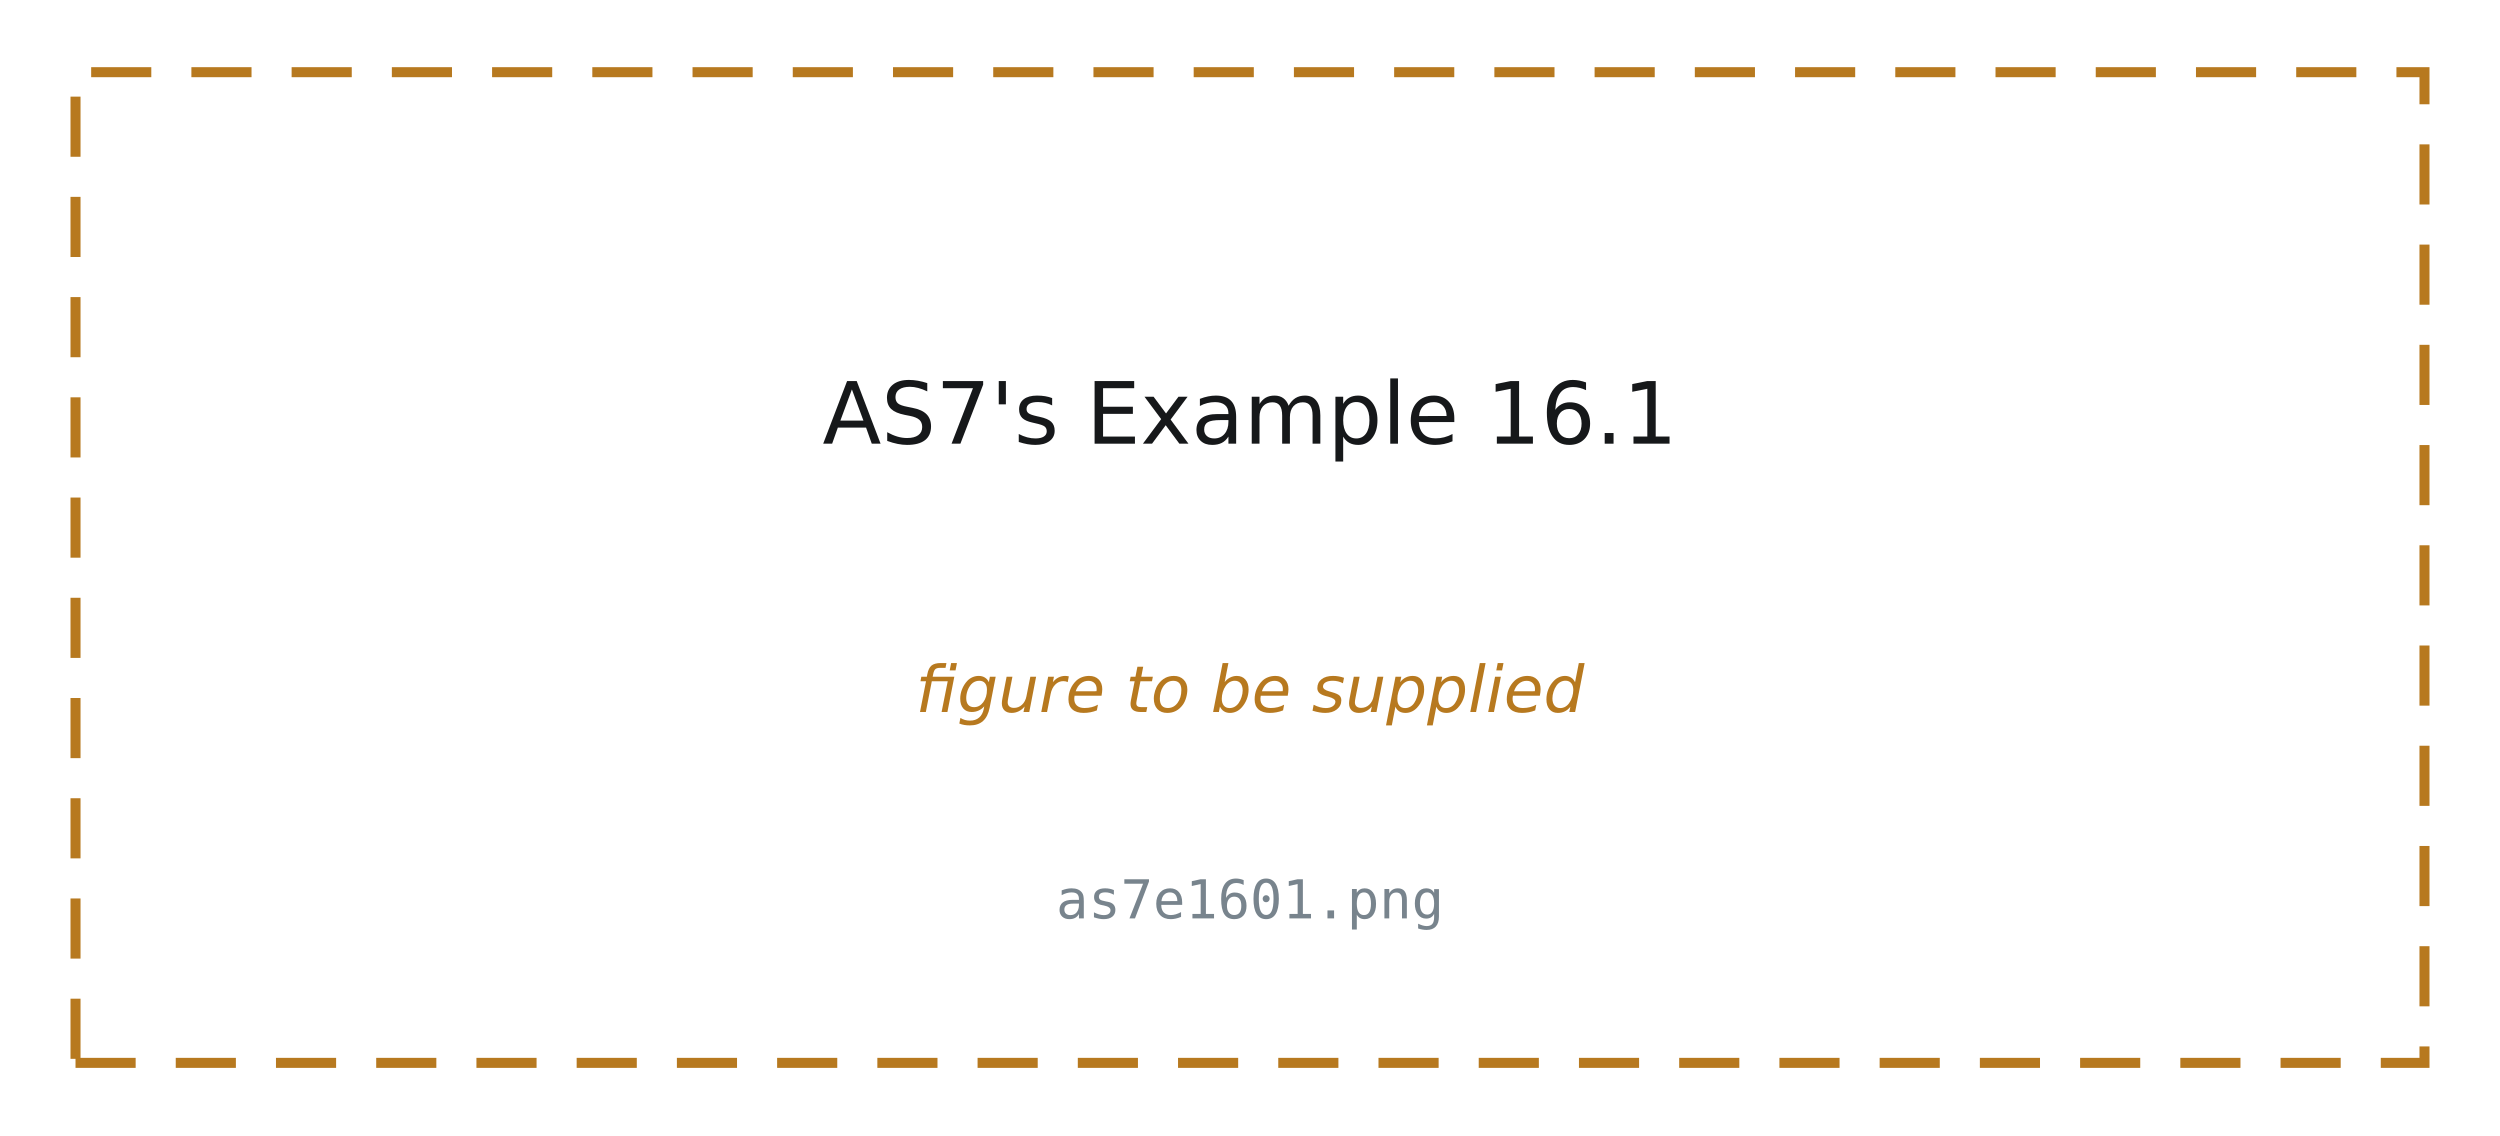
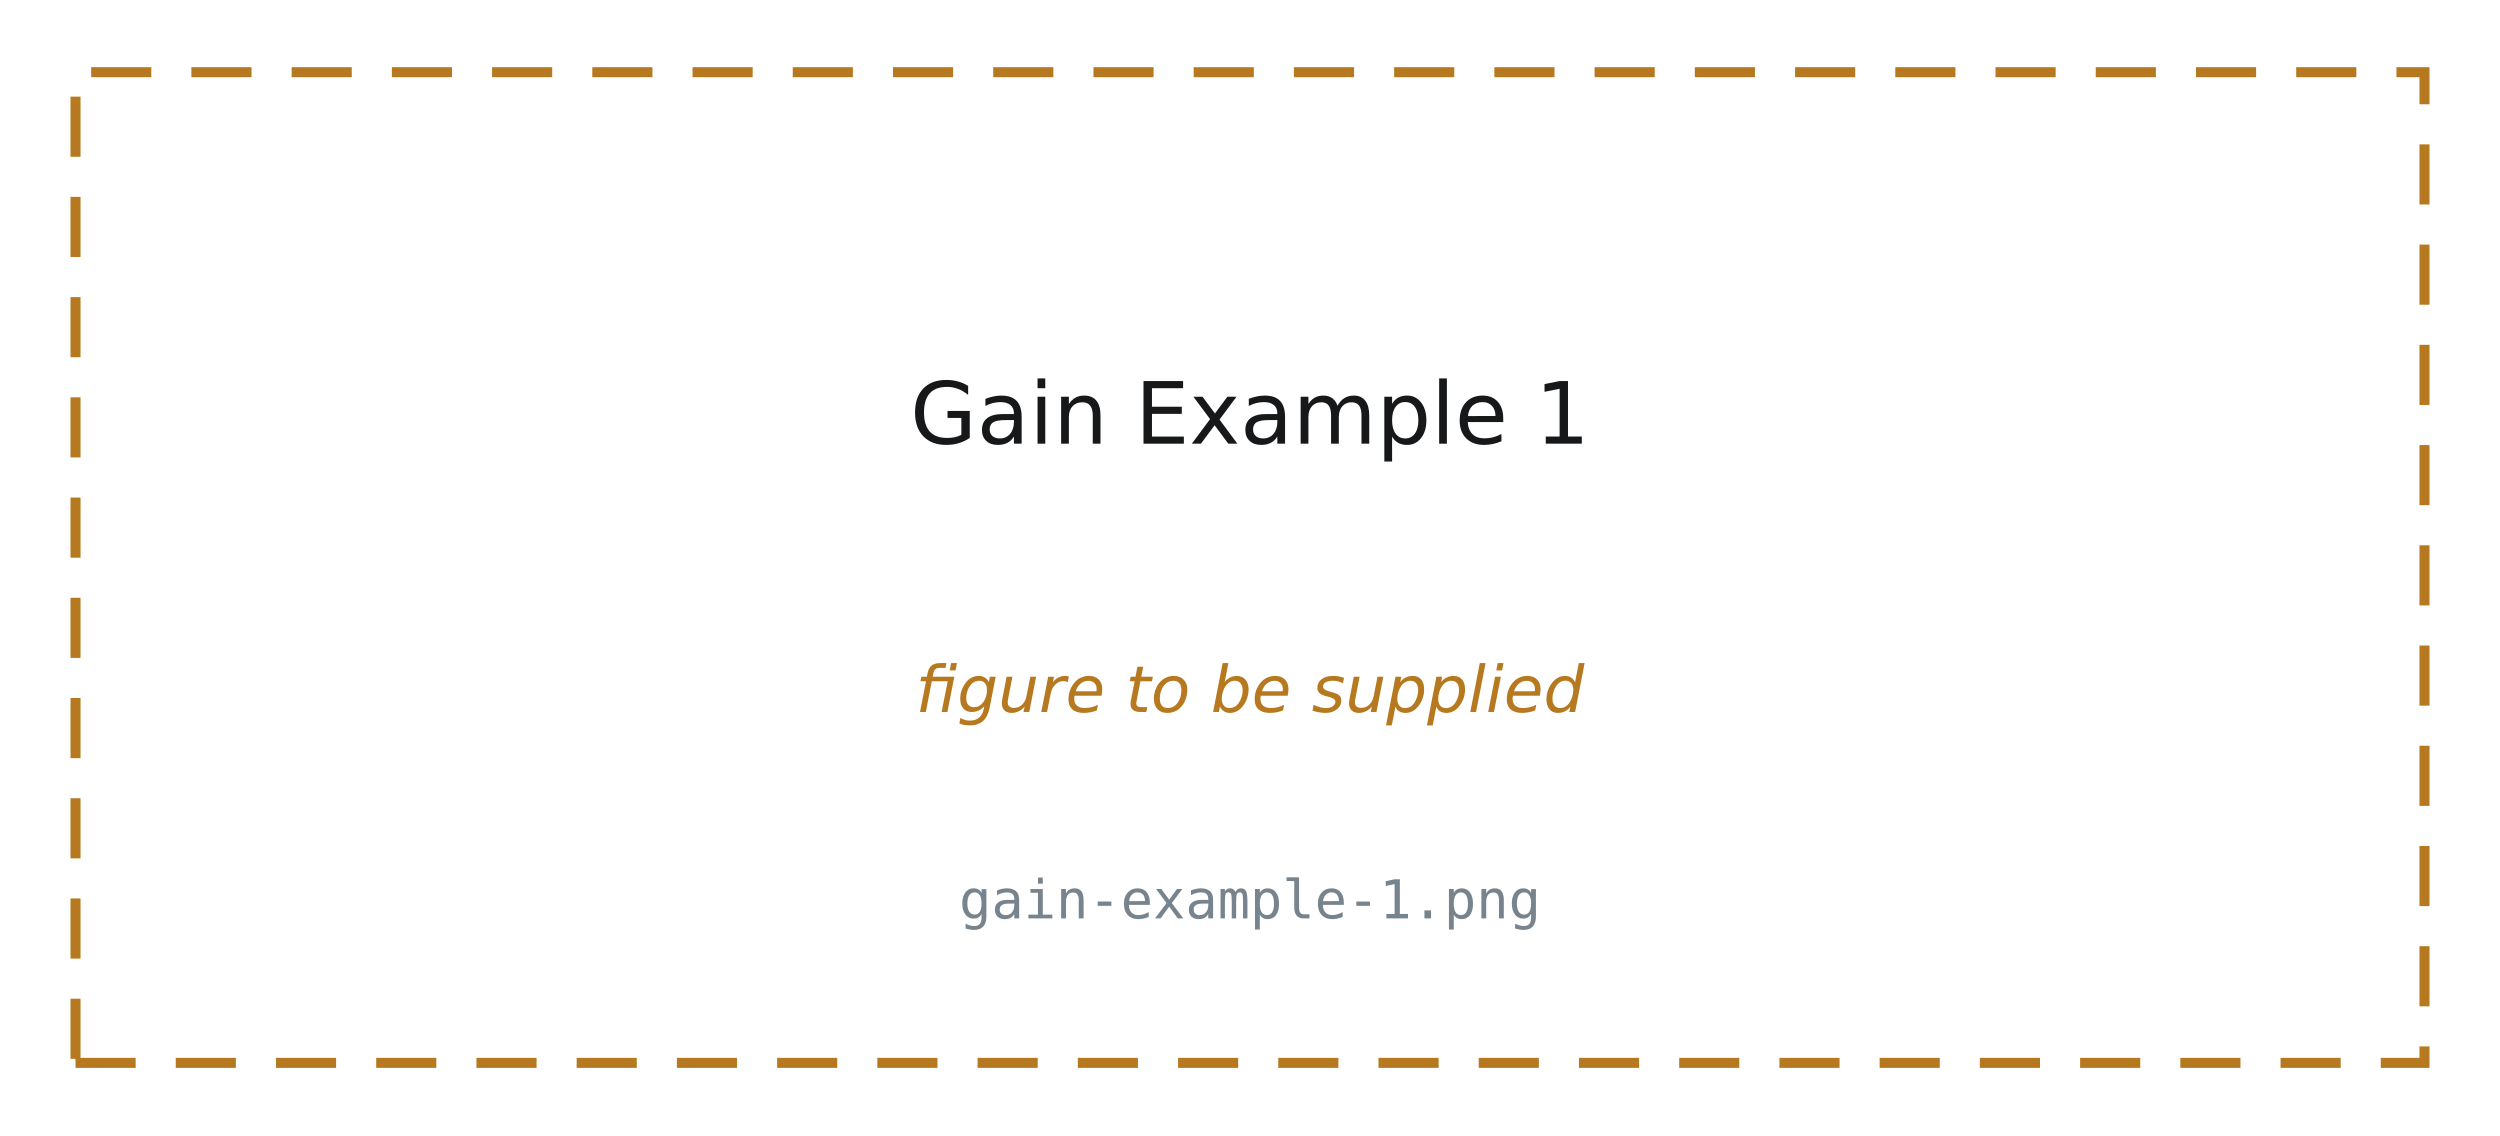
<svg xmlns="http://www.w3.org/2000/svg" xmlns:xlink="http://www.w3.org/1999/xlink" width="349.2pt" height="158.544pt" viewBox="0 0 349.2 158.544" version="1.1">
  <defs>
    <style type="text/css">*{stroke-linejoin: round; stroke-linecap: butt}</style>
  </defs>
  <g id="figure_1">
    <g id="patch_1">
      <path d="M 0 158.544  L 349.2 158.544  L 349.2 0  L 0 0  L 0 158.544  z " style="fill: none" />
    </g>
    <g id="axes_1">
      <g id="patch_2">
-         <path d="M 10.548 148.461  L 338.652 148.461  L 338.652 10.083  L 10.548 10.083  L 10.548 148.461  z " clip-path="url(#pef9e829702)" style="fill: none; stroke-dasharray: 8.4,5.6; stroke-dashoffset: 0; stroke: #b7791f; stroke-width: 1.4; stroke-linejoin: miter" />
+         <path d="M 10.548 148.461  L 338.652 148.461  L 338.652 10.083  L 10.548 10.083  L 10.548 148.461  z " clip-path="url(#p1ac446f949)" style="fill: none; stroke-dasharray: 8.4,5.6; stroke-dashoffset: 0; stroke: #b7791f; stroke-width: 1.4; stroke-linejoin: miter" />
      </g>
      <g id="text_1">
-         <g style="fill: #16181a" transform="translate(114.8897 61.97472) scale(0.12 -0.12)">
+         <g style="fill: #16181a" transform="translate(127.1419 61.97472) scale(0.12 -0.12)">
          <defs>
-             <path id="DejaVuSans-24" d="M 2188 4044  L 1331 1722  L 3047 1722  L 2188 4044  z M 1831 4666  L 2547 4666  L 4325 0  L 3669 0  L 3244 1197  L 1141 1197  L 716 0  L 50 0  L 1831 4666  z " transform="scale(0.015625)" />
-             <path id="DejaVuSans-36" d="M 3425 4513  L 3425 3897  Q 3066 4069 2747 4153  Q 2428 4238 2131 4238  Q 1616 4238 1336 4038  Q 1056 3838 1056 3469  Q 1056 3159 1242 3001  Q 1428 2844 1947 2747  L 2328 2669  Q 3034 2534 3370 2195  Q 3706 1856 3706 1288  Q 3706 609 3251 259  Q 2797 -91 1919 -91  Q 1588 -91 1214 -16  Q 841 59 441 206  L 441 856  Q 825 641 1194 531  Q 1563 422 1919 422  Q 2459 422 2753 634  Q 3047 847 3047 1241  Q 3047 1584 2836 1778  Q 2625 1972 2144 2069  L 1759 2144  Q 1053 2284 737 2584  Q 422 2884 422 3419  Q 422 4038 858 4394  Q 1294 4750 2059 4750  Q 2388 4750 2728 4690  Q 3069 4631 3425 4513  z " transform="scale(0.015625)" />
-             <path id="DejaVuSans-1a" d="M 525 4666  L 3525 4666  L 3525 4397  L 1831 0  L 1172 0  L 2766 4134  L 525 4134  L 525 4666  z " transform="scale(0.015625)" />
-             <path id="DejaVuSans-a" d="M 1147 4666  L 1147 2931  L 616 2931  L 616 4666  L 1147 4666  z " transform="scale(0.015625)" />
-             <path id="DejaVuSans-56" d="M 2834 3397  L 2834 2853  Q 2591 2978 2328 3040  Q 2066 3103 1784 3103  Q 1356 3103 1142 2972  Q 928 2841 928 2578  Q 928 2378 1081 2264  Q 1234 2150 1697 2047  L 1894 2003  Q 2506 1872 2764 1633  Q 3022 1394 3022 966  Q 3022 478 2636 193  Q 2250 -91 1575 -91  Q 1294 -91 989 -36  Q 684 19 347 128  L 347 722  Q 666 556 975 473  Q 1284 391 1588 391  Q 1994 391 2212 530  Q 2431 669 2431 922  Q 2431 1156 2273 1281  Q 2116 1406 1581 1522  L 1381 1569  Q 847 1681 609 1914  Q 372 2147 372 2553  Q 372 3047 722 3315  Q 1072 3584 1716 3584  Q 2034 3584 2315 3537  Q 2597 3491 2834 3397  z " transform="scale(0.015625)" />
+             <path id="DejaVuSans-2a" d="M 3809 666  L 3809 1919  L 2778 1919  L 2778 2438  L 4434 2438  L 4434 434  Q 4069 175 3628 42  Q 3188 -91 2688 -91  Q 1594 -91 976 548  Q 359 1188 359 2328  Q 359 3472 976 4111  Q 1594 4750 2688 4750  Q 3144 4750 3555 4637  Q 3966 4525 4313 4306  L 4313 3634  Q 3963 3931 3569 4081  Q 3175 4231 2741 4231  Q 1884 4231 1454 3753  Q 1025 3275 1025 2328  Q 1025 1384 1454 906  Q 1884 428 2741 428  Q 3075 428 3337 486  Q 3600 544 3809 666  z " transform="scale(0.015625)" />
+             <path id="DejaVuSans-44" d="M 2194 1759  Q 1497 1759 1228 1600  Q 959 1441 959 1056  Q 959 750 1161 570  Q 1363 391 1709 391  Q 2188 391 2477 730  Q 2766 1069 2766 1631  L 2766 1759  L 2194 1759  z M 3341 1997  L 3341 0  L 2766 0  L 2766 531  Q 2569 213 2275 61  Q 1981 -91 1556 -91  Q 1019 -91 701 211  Q 384 513 384 1019  Q 384 1609 779 1909  Q 1175 2209 1959 2209  L 2766 2209  L 2766 2266  Q 2766 2663 2505 2880  Q 2244 3097 1772 3097  Q 1472 3097 1187 3025  Q 903 2953 641 2809  L 641 3341  Q 956 3463 1253 3523  Q 1550 3584 1831 3584  Q 2591 3584 2966 3190  Q 3341 2797 3341 1997  z " transform="scale(0.015625)" />
+             <path id="DejaVuSans-4c" d="M 603 3500  L 1178 3500  L 1178 0  L 603 0  L 603 3500  z M 603 4863  L 1178 4863  L 1178 4134  L 603 4134  L 603 4863  z " transform="scale(0.015625)" />
+             <path id="DejaVuSans-51" d="M 3513 2113  L 3513 0  L 2938 0  L 2938 2094  Q 2938 2591 2744 2837  Q 2550 3084 2163 3084  Q 1697 3084 1428 2787  Q 1159 2491 1159 1978  L 1159 0  L 581 0  L 581 3500  L 1159 3500  L 1159 2956  Q 1366 3272 1645 3428  Q 1925 3584 2291 3584  Q 2894 3584 3203 3211  Q 3513 2838 3513 2113  z " transform="scale(0.015625)" />
            <path id="DejaVuSans-3" transform="scale(0.015625)" />
            <path id="DejaVuSans-28" d="M 628 4666  L 3578 4666  L 3578 4134  L 1259 4134  L 1259 2753  L 3481 2753  L 3481 2222  L 1259 2222  L 1259 531  L 3634 531  L 3634 0  L 628 0  L 628 4666  z " transform="scale(0.015625)" />
            <path id="DejaVuSans-5b" d="M 3513 3500  L 2247 1797  L 3578 0  L 2900 0  L 1881 1375  L 863 0  L 184 0  L 1544 1831  L 300 3500  L 978 3500  L 1906 2253  L 2834 3500  L 3513 3500  z " transform="scale(0.015625)" />
-             <path id="DejaVuSans-44" d="M 2194 1759  Q 1497 1759 1228 1600  Q 959 1441 959 1056  Q 959 750 1161 570  Q 1363 391 1709 391  Q 2188 391 2477 730  Q 2766 1069 2766 1631  L 2766 1759  L 2194 1759  z M 3341 1997  L 3341 0  L 2766 0  L 2766 531  Q 2569 213 2275 61  Q 1981 -91 1556 -91  Q 1019 -91 701 211  Q 384 513 384 1019  Q 384 1609 779 1909  Q 1175 2209 1959 2209  L 2766 2209  L 2766 2266  Q 2766 2663 2505 2880  Q 2244 3097 1772 3097  Q 1472 3097 1187 3025  Q 903 2953 641 2809  L 641 3341  Q 956 3463 1253 3523  Q 1550 3584 1831 3584  Q 2591 3584 2966 3190  Q 3341 2797 3341 1997  z " transform="scale(0.015625)" />
            <path id="DejaVuSans-50" d="M 3328 2828  Q 3544 3216 3844 3400  Q 4144 3584 4550 3584  Q 5097 3584 5394 3201  Q 5691 2819 5691 2113  L 5691 0  L 5113 0  L 5113 2094  Q 5113 2597 4934 2840  Q 4756 3084 4391 3084  Q 3944 3084 3684 2787  Q 3425 2491 3425 1978  L 3425 0  L 2847 0  L 2847 2094  Q 2847 2600 2669 2842  Q 2491 3084 2119 3084  Q 1678 3084 1418 2786  Q 1159 2488 1159 1978  L 1159 0  L 581 0  L 581 3500  L 1159 3500  L 1159 2956  Q 1356 3278 1631 3431  Q 1906 3584 2284 3584  Q 2666 3584 2933 3390  Q 3200 3197 3328 2828  z " transform="scale(0.015625)" />
            <path id="DejaVuSans-53" d="M 1159 525  L 1159 -1331  L 581 -1331  L 581 3500  L 1159 3500  L 1159 2969  Q 1341 3281 1617 3432  Q 1894 3584 2278 3584  Q 2916 3584 3314 3078  Q 3713 2572 3713 1747  Q 3713 922 3314 415  Q 2916 -91 2278 -91  Q 1894 -91 1617 61  Q 1341 213 1159 525  z M 3116 1747  Q 3116 2381 2855 2742  Q 2594 3103 2138 3103  Q 1681 3103 1420 2742  Q 1159 2381 1159 1747  Q 1159 1113 1420 752  Q 1681 391 2138 391  Q 2594 391 2855 752  Q 3116 1113 3116 1747  z " transform="scale(0.015625)" />
            <path id="DejaVuSans-4f" d="M 603 4863  L 1178 4863  L 1178 0  L 603 0  L 603 4863  z " transform="scale(0.015625)" />
            <path id="DejaVuSans-48" d="M 3597 1894  L 3597 1613  L 953 1613  Q 991 1019 1311 708  Q 1631 397 2203 397  Q 2534 397 2845 478  Q 3156 559 3463 722  L 3463 178  Q 3153 47 2828 -22  Q 2503 -91 2169 -91  Q 1331 -91 842 396  Q 353 884 353 1716  Q 353 2575 817 3079  Q 1281 3584 2069 3584  Q 2775 3584 3186 3129  Q 3597 2675 3597 1894  z M 3022 2063  Q 3016 2534 2758 2815  Q 2500 3097 2075 3097  Q 1594 3097 1305 2825  Q 1016 2553 972 2059  L 3022 2063  z " transform="scale(0.015625)" />
            <path id="DejaVuSans-14" d="M 794 531  L 1825 531  L 1825 4091  L 703 3866  L 703 4441  L 1819 4666  L 2450 4666  L 2450 531  L 3481 531  L 3481 0  L 794 0  L 794 531  z " transform="scale(0.015625)" />
-             <path id="DejaVuSans-19" d="M 2113 2584  Q 1688 2584 1439 2293  Q 1191 2003 1191 1497  Q 1191 994 1439 701  Q 1688 409 2113 409  Q 2538 409 2786 701  Q 3034 994 3034 1497  Q 3034 2003 2786 2293  Q 2538 2584 2113 2584  z M 3366 4563  L 3366 3988  Q 3128 4100 2886 4159  Q 2644 4219 2406 4219  Q 1781 4219 1451 3797  Q 1122 3375 1075 2522  Q 1259 2794 1537 2939  Q 1816 3084 2150 3084  Q 2853 3084 3261 2657  Q 3669 2231 3669 1497  Q 3669 778 3244 343  Q 2819 -91 2113 -91  Q 1303 -91 875 529  Q 447 1150 447 2328  Q 447 3434 972 4092  Q 1497 4750 2381 4750  Q 2619 4750 2861 4703  Q 3103 4656 3366 4563  z " transform="scale(0.015625)" />
-             <path id="DejaVuSans-11" d="M 684 794  L 1344 794  L 1344 0  L 684 0  L 684 794  z " transform="scale(0.015625)" />
          </defs>
-           <use xlink:href="#DejaVuSans-24" />
-           <use xlink:href="#DejaVuSans-36" transform="translate(68.40625 0)" />
-           <use xlink:href="#DejaVuSans-1a" transform="translate(131.8906 0)" />
-           <use xlink:href="#DejaVuSans-a" transform="translate(195.5156 0)" />
-           <use xlink:href="#DejaVuSans-56" transform="translate(223 0)" />
-           <use xlink:href="#DejaVuSans-3" transform="translate(275.0938 0)" />
-           <use xlink:href="#DejaVuSans-28" transform="translate(306.875 0)" />
-           <use xlink:href="#DejaVuSans-5b" transform="translate(370.0625 0)" />
-           <use xlink:href="#DejaVuSans-44" transform="translate(429.25 0)" />
-           <use xlink:href="#DejaVuSans-50" transform="translate(490.5312 0)" />
-           <use xlink:href="#DejaVuSans-53" transform="translate(587.9375 0)" />
-           <use xlink:href="#DejaVuSans-4f" transform="translate(651.4219 0)" />
-           <use xlink:href="#DejaVuSans-48" transform="translate(679.2031 0)" />
-           <use xlink:href="#DejaVuSans-3" transform="translate(740.7344 0)" />
-           <use xlink:href="#DejaVuSans-14" transform="translate(772.5156 0)" />
-           <use xlink:href="#DejaVuSans-19" transform="translate(836.1406 0)" />
-           <use xlink:href="#DejaVuSans-11" transform="translate(899.7656 0)" />
-           <use xlink:href="#DejaVuSans-14" transform="translate(931.5469 0)" />
+           <use xlink:href="#DejaVuSans-2a" />
+           <use xlink:href="#DejaVuSans-44" transform="translate(77.48438 0)" />
+           <use xlink:href="#DejaVuSans-4c" transform="translate(138.7656 0)" />
+           <use xlink:href="#DejaVuSans-51" transform="translate(166.5469 0)" />
+           <use xlink:href="#DejaVuSans-3" transform="translate(229.9219 0)" />
+           <use xlink:href="#DejaVuSans-28" transform="translate(261.7031 0)" />
+           <use xlink:href="#DejaVuSans-5b" transform="translate(324.8906 0)" />
+           <use xlink:href="#DejaVuSans-44" transform="translate(384.0781 0)" />
+           <use xlink:href="#DejaVuSans-50" transform="translate(445.3594 0)" />
+           <use xlink:href="#DejaVuSans-53" transform="translate(542.7656 0)" />
+           <use xlink:href="#DejaVuSans-4f" transform="translate(606.25 0)" />
+           <use xlink:href="#DejaVuSans-48" transform="translate(634.0312 0)" />
+           <use xlink:href="#DejaVuSans-3" transform="translate(695.5625 0)" />
+           <use xlink:href="#DejaVuSans-14" transform="translate(727.3438 0)" />
        </g>
      </g>
      <g id="text_2">
        <g style="fill: #b7791f" transform="translate(127.8963 99.45216) scale(0.09 -0.09)">
          <defs>
            <path id="DejaVuSans-Oblique-127c" d="M 3525 4863  L 4103 4863  L 3963 4134  L 3384 4134  L 3525 4863  z M 3059 4863  L 2969 4384  L 2419 4384  Q 2106 4384 1964 4261  Q 1822 4138 1753 3809  L 1691 3500  L 3841 3500  L 3156 0  L 2578 0  L 3188 3056  L 1606 3056  L 1013 0  L 434 0  L 1031 3053  L 481 3053  L 563 3500  L 1113 3500  L 1159 3744  Q 1278 4363 1575 4613  Q 1875 4863 2516 4863  L 3059 4863  z " transform="scale(0.015625)" />
            <path id="DejaVuSans-Oblique-4a" d="M 3816 3500  L 3219 434  Q 3047 -456 2561 -893  Q 2075 -1331 1253 -1331  Q 950 -1331 690 -1286  Q 431 -1241 206 -1147  L 313 -588  Q 525 -725 762 -790  Q 1000 -856 1269 -856  Q 1816 -856 2167 -557  Q 2519 -259 2631 300  L 2681 563  Q 2441 288 2122 144  Q 1803 0 1434 0  Q 903 0 598 351  Q 294 703 294 1319  Q 294 1803 478 2267  Q 663 2731 997 3091  Q 1219 3328 1514 3456  Q 1809 3584 2131 3584  Q 2484 3584 2746 3420  Q 3009 3256 3138 2956  L 3238 3500  L 3816 3500  z M 2950 2216  Q 2950 2641 2750 2872  Q 2550 3103 2181 3103  Q 1953 3103 1747 3012  Q 1541 2922 1394 2759  Q 1156 2491 1023 2127  Q 891 1763 891 1375  Q 891 944 1092 712  Q 1294 481 1672 481  Q 2219 481 2584 976  Q 2950 1472 2950 2216  z " transform="scale(0.015625)" />
            <path id="DejaVuSans-Oblique-58" d="M 428 1388  L 838 3500  L 1416 3500  L 1006 1409  Q 975 1256 961 1147  Q 947 1038 947 966  Q 947 700 1109 554  Q 1272 409 1569 409  Q 2031 409 2368 721  Q 2706 1034 2809 1563  L 3194 3500  L 3769 3500  L 3091 0  L 2516 0  L 2631 550  Q 2388 244 2052 76  Q 1716 -91 1338 -91  Q 878 -91 622 161  Q 366 413 366 863  Q 366 956 381 1097  Q 397 1238 428 1388  z " transform="scale(0.015625)" />
            <path id="DejaVuSans-Oblique-55" d="M 2853 2969  Q 2766 3016 2653 3041  Q 2541 3066 2413 3066  Q 1953 3066 1609 2717  Q 1266 2369 1153 1784  L 800 0  L 225 0  L 909 3500  L 1484 3500  L 1375 2956  Q 1603 3259 1920 3421  Q 2238 3584 2597 3584  Q 2691 3584 2781 3573  Q 2872 3563 2963 3538  L 2853 2969  z " transform="scale(0.015625)" />
            <path id="DejaVuSans-Oblique-48" d="M 3078 2063  Q 3088 2113 3092 2166  Q 3097 2219 3097 2272  Q 3097 2653 2873 2875  Q 2650 3097 2266 3097  Q 1838 3097 1509 2826  Q 1181 2556 1013 2059  L 3078 2063  z M 3578 1613  L 903 1613  Q 884 1494 878 1425  Q 872 1356 872 1306  Q 872 872 1139 634  Q 1406 397 1894 397  Q 2269 397 2603 481  Q 2938 566 3225 728  L 3116 159  Q 2806 34 2476 -28  Q 2147 -91 1806 -91  Q 1078 -91 686 257  Q 294 606 294 1247  Q 294 1794 489 2264  Q 684 2734 1063 3103  Q 1306 3334 1642 3459  Q 1978 3584 2356 3584  Q 2950 3584 3301 3228  Q 3653 2872 3653 2272  Q 3653 2128 3634 1964  Q 3616 1800 3578 1613  z " transform="scale(0.015625)" />
            <path id="DejaVuSans-Oblique-3" transform="scale(0.015625)" />
            <path id="DejaVuSans-Oblique-57" d="M 2706 3500  L 2619 3053  L 1472 3053  L 1100 1153  Q 1081 1047 1072 975  Q 1063 903 1063 863  Q 1063 663 1183 572  Q 1303 481 1569 481  L 2150 481  L 2053 0  L 1503 0  Q 991 0 739 200  Q 488 400 488 806  Q 488 878 497 964  Q 506 1050 525 1153  L 897 3053  L 409 3053  L 500 3500  L 978 3500  L 1172 4494  L 1747 4494  L 1556 3500  L 2706 3500  z " transform="scale(0.015625)" />
            <path id="DejaVuSans-Oblique-52" d="M 1625 -91  Q 1009 -91 651 289  Q 294 669 294 1325  Q 294 1706 417 2101  Q 541 2497 738 2766  Q 1047 3184 1428 3384  Q 1809 3584 2291 3584  Q 2888 3584 3255 3212  Q 3622 2841 3622 2241  Q 3622 1825 3500 1412  Q 3378 1000 3181 728  Q 2875 309 2494 109  Q 2113 -91 1625 -91  z M 891 1344  Q 891 869 1089 633  Q 1288 397 1691 397  Q 2269 397 2648 901  Q 3028 1406 3028 2181  Q 3028 2634 2825 2865  Q 2622 3097 2228 3097  Q 1903 3097 1650 2945  Q 1397 2794 1197 2484  Q 1050 2253 970 1956  Q 891 1659 891 1344  z " transform="scale(0.015625)" />
            <path id="DejaVuSans-Oblique-45" d="M 3169 2138  Q 3169 2591 2961 2847  Q 2753 3103 2388 3103  Q 2122 3103 1889 2973  Q 1656 2844 1484 2597  Q 1303 2338 1198 1995  Q 1094 1653 1094 1313  Q 1094 881 1298 636  Q 1503 391 1863 391  Q 2134 391 2365 517  Q 2597 644 2772 891  Q 2950 1147 3059 1487  Q 3169 1828 3169 2138  z M 1381 2969  Q 1594 3256 1914 3420  Q 2234 3584 2584 3584  Q 3122 3584 3439 3221  Q 3756 2859 3756 2241  Q 3756 1734 3570 1259  Q 3384 784 3041 416  Q 2816 172 2522 40  Q 2228 -91 1906 -91  Q 1566 -91 1316 65  Q 1066 222 909 531  L 806 0  L 231 0  L 1178 4863  L 1753 4863  L 1381 2969  z " transform="scale(0.015625)" />
            <path id="DejaVuSans-Oblique-56" d="M 3200 3397  L 3091 2853  Q 2863 2978 2609 3040  Q 2356 3103 2088 3103  Q 1634 3103 1373 2948  Q 1113 2794 1113 2528  Q 1113 2219 1719 2053  Q 1766 2041 1788 2034  L 1972 1978  Q 2547 1819 2739 1644  Q 2931 1469 2931 1166  Q 2931 609 2489 259  Q 2047 -91 1331 -91  Q 1053 -91 747 -37  Q 441 16 72 128  L 184 722  Q 500 559 806 475  Q 1113 391 1394 391  Q 1816 391 2080 572  Q 2344 753 2344 1031  Q 2344 1331 1650 1516  L 1591 1531  L 1394 1581  Q 956 1697 753 1886  Q 550 2075 550 2369  Q 550 2928 970 3256  Q 1391 3584 2113 3584  Q 2397 3584 2667 3537  Q 2938 3491 3200 3397  z " transform="scale(0.015625)" />
            <path id="DejaVuSans-Oblique-53" d="M 3175 2156  Q 3175 2616 2975 2859  Q 2775 3103 2400 3103  Q 2144 3103 1911 2972  Q 1678 2841 1497 2591  Q 1319 2344 1212 1994  Q 1106 1644 1106 1300  Q 1106 863 1306 627  Q 1506 391 1875 391  Q 2147 391 2380 519  Q 2613 647 2778 891  Q 2956 1147 3065 1494  Q 3175 1841 3175 2156  z M 1394 2969  Q 1625 3272 1939 3428  Q 2253 3584 2638 3584  Q 3175 3584 3472 3232  Q 3769 2881 3769 2247  Q 3769 1728 3584 1258  Q 3400 788 3053 416  Q 2822 169 2531 39  Q 2241 -91 1919 -91  Q 1547 -91 1294 64  Q 1041 219 916 525  L 556 -1331  L -19 -1331  L 922 3500  L 1497 3500  L 1394 2969  z " transform="scale(0.015625)" />
            <path id="DejaVuSans-Oblique-4f" d="M 1172 4863  L 1747 4863  L 800 0  L 225 0  L 1172 4863  z " transform="scale(0.015625)" />
            <path id="DejaVuSans-Oblique-4c" d="M 1172 4863  L 1747 4863  L 1606 4134  L 1031 4134  L 1172 4863  z M 909 3500  L 1484 3500  L 800 0  L 225 0  L 909 3500  z " transform="scale(0.015625)" />
            <path id="DejaVuSans-Oblique-47" d="M 2675 525  Q 2444 222 2128 65  Q 1813 -91 1428 -91  Q 903 -91 598 267  Q 294 625 294 1247  Q 294 1766 478 2236  Q 663 2706 1013 3078  Q 1244 3325 1534 3454  Q 1825 3584 2144 3584  Q 2481 3584 2739 3421  Q 2997 3259 3138 2956  L 3513 4863  L 4091 4863  L 3144 0  L 2566 0  L 2675 525  z M 891 1350  Q 891 897 1095 644  Q 1300 391 1663 391  Q 1931 391 2161 520  Q 2391 650 2566 903  Q 2750 1166 2856 1509  Q 2963 1853 2963 2188  Q 2963 2622 2758 2865  Q 2553 3109 2194 3109  Q 1922 3109 1687 2981  Q 1453 2853 1288 2613  Q 1106 2353 998 2009  Q 891 1666 891 1350  z " transform="scale(0.015625)" />
          </defs>
          <use xlink:href="#DejaVuSans-Oblique-127c" />
          <use xlink:href="#DejaVuSans-Oblique-4a" transform="translate(64.59375 0)" />
          <use xlink:href="#DejaVuSans-Oblique-58" transform="translate(128.0781 0)" />
          <use xlink:href="#DejaVuSans-Oblique-55" transform="translate(191.4531 0)" />
          <use xlink:href="#DejaVuSans-Oblique-48" transform="translate(232.5625 0)" />
          <use xlink:href="#DejaVuSans-Oblique-3" transform="translate(294.0938 0)" />
          <use xlink:href="#DejaVuSans-Oblique-57" transform="translate(325.875 0)" />
          <use xlink:href="#DejaVuSans-Oblique-52" transform="translate(365.0781 0)" />
          <use xlink:href="#DejaVuSans-Oblique-3" transform="translate(426.2656 0)" />
          <use xlink:href="#DejaVuSans-Oblique-45" transform="translate(458.0469 0)" />
          <use xlink:href="#DejaVuSans-Oblique-48" transform="translate(521.5312 0)" />
          <use xlink:href="#DejaVuSans-Oblique-3" transform="translate(583.0625 0)" />
          <use xlink:href="#DejaVuSans-Oblique-56" transform="translate(614.8438 0)" />
          <use xlink:href="#DejaVuSans-Oblique-58" transform="translate(666.9375 0)" />
          <use xlink:href="#DejaVuSans-Oblique-53" transform="translate(730.3125 0)" />
          <use xlink:href="#DejaVuSans-Oblique-53" transform="translate(793.7969 0)" />
          <use xlink:href="#DejaVuSans-Oblique-4f" transform="translate(857.2812 0)" />
          <use xlink:href="#DejaVuSans-Oblique-4c" transform="translate(885.0625 0)" />
          <use xlink:href="#DejaVuSans-Oblique-48" transform="translate(912.8438 0)" />
          <use xlink:href="#DejaVuSans-Oblique-47" transform="translate(974.375 0)" />
        </g>
      </g>
      <g id="text_3">
-         <g style="fill: #78848d" transform="translate(147.5086 128.281) scale(0.075 -0.075)">
+         <g style="fill: #78848d" transform="translate(133.9629 128.281) scale(0.075 -0.075)">
          <defs>
+             <path id="DejaVuSansMono-4a" d="M 2681 1778  Q 2681 2425 2470 2761  Q 2259 3097 1856 3097  Q 1434 3097 1212 2761  Q 991 2425 991 1778  Q 991 1131 1214 792  Q 1438 453 1863 453  Q 2259 453 2470 793  Q 2681 1134 2681 1778  z M 3256 225  Q 3256 -563 2884 -969  Q 2513 -1375 1791 -1375  Q 1553 -1375 1293 -1331  Q 1034 -1288 775 -1203  L 775 -634  Q 1081 -778 1331 -847  Q 1581 -916 1791 -916  Q 2256 -916 2468 -662  Q 2681 -409 2681 141  L 2681 166  L 2681 556  Q 2544 263 2306 119  Q 2069 -25 1728 -25  Q 1116 -25 750 465  Q 384 956 384 1778  Q 384 2603 750 3093  Q 1116 3584 1728 3584  Q 2066 3584 2300 3450  Q 2534 3316 2681 3034  L 2681 3488  L 3256 3488  L 3256 225  z " transform="scale(0.015625)" />
            <path id="DejaVuSansMono-44" d="M 2194 1759  L 2003 1759  Q 1500 1759 1245 1582  Q 991 1406 991 1056  Q 991 741 1181 566  Q 1372 391 1709 391  Q 2184 391 2456 720  Q 2728 1050 2731 1631  L 2731 1759  L 2194 1759  z M 3309 1997  L 3309 0  L 2731 0  L 2731 519  Q 2547 206 2267 57  Q 1988 -91 1588 -91  Q 1053 -91 734 211  Q 416 513 416 1019  Q 416 1603 808 1906  Q 1200 2209 1959 2209  L 2731 2209  L 2731 2300  Q 2728 2719 2518 2908  Q 2309 3097 1850 3097  Q 1556 3097 1256 3012  Q 956 2928 672 2766  L 672 3341  Q 991 3463 1283 3523  Q 1575 3584 1850 3584  Q 2284 3584 2592 3456  Q 2900 3328 3091 3072  Q 3209 2916 3259 2686  Q 3309 2456 3309 1997  z " transform="scale(0.015625)" />
-             <path id="DejaVuSansMono-56" d="M 3041 3378  L 3041 2816  Q 2794 2959 2544 3031  Q 2294 3103 2034 3103  Q 1644 3103 1451 2976  Q 1259 2850 1259 2591  Q 1259 2356 1403 2240  Q 1547 2125 2119 2016  L 2350 1972  Q 2778 1891 2998 1647  Q 3219 1403 3219 1013  Q 3219 494 2850 201  Q 2481 -91 1825 -91  Q 1566 -91 1281 -36  Q 997 19 666 128  L 666 722  Q 988 556 1281 473  Q 1575 391 1838 391  Q 2219 391 2428 545  Q 2638 700 2638 978  Q 2638 1378 1872 1531  L 1847 1538  L 1631 1581  Q 1134 1678 906 1908  Q 678 2138 678 2534  Q 678 3038 1018 3311  Q 1359 3584 1991 3584  Q 2272 3584 2531 3532  Q 2791 3481 3041 3378  z " transform="scale(0.015625)" />
-             <path id="DejaVuSansMono-1a" d="M 434 4666  L 3372 4666  L 3372 4397  L 1703 0  L 1044 0  L 2669 4134  L 434 4134  L 434 4666  z " transform="scale(0.015625)" />
+             <path id="DejaVuSansMono-4c" d="M 800 3500  L 2272 3500  L 2272 447  L 3413 447  L 3413 0  L 556 0  L 556 447  L 1697 447  L 1697 3053  L 800 3053  L 800 3500  z M 1697 4863  L 2272 4863  L 2272 4134  L 1697 4134  L 1697 4863  z " transform="scale(0.015625)" />
+             <path id="DejaVuSansMono-51" d="M 3284 2169  L 3284 0  L 2706 0  L 2706 2169  Q 2706 2641 2540 2862  Q 2375 3084 2022 3084  Q 1619 3084 1401 2798  Q 1184 2513 1184 1978  L 1184 0  L 609 0  L 609 3500  L 1184 3500  L 1184 2975  Q 1338 3275 1600 3429  Q 1863 3584 2222 3584  Q 2756 3584 3020 3232  Q 3284 2881 3284 2169  z " transform="scale(0.015625)" />
+             <path id="DejaVuSansMono-10" d="M 1113 2009  L 2741 2009  L 2741 1497  L 1113 1497  L 1113 2009  z " transform="scale(0.015625)" />
            <path id="DejaVuSansMono-48" d="M 3475 1894  L 3475 1613  L 984 1613  L 984 1594  Q 984 1022 1282 709  Q 1581 397 2125 397  Q 2400 397 2700 484  Q 3000 572 3341 750  L 3341 178  Q 3013 44 2708 -23  Q 2403 -91 2119 -91  Q 1303 -91 843 398  Q 384 888 384 1747  Q 384 2584 834 3084  Q 1284 3584 2034 3584  Q 2703 3584 3089 3131  Q 3475 2678 3475 1894  z M 2900 2063  Q 2888 2569 2661 2833  Q 2434 3097 2009 3097  Q 1594 3097 1325 2822  Q 1056 2547 1006 2059  L 2900 2063  z " transform="scale(0.015625)" />
+             <path id="DejaVuSansMono-5b" d="M 3494 3500  L 2241 1825  L 3616 0  L 2950 0  L 1925 1403  L 903 0  L 238 0  L 1613 1825  L 359 3500  L 997 3500  L 1925 2234  L 2847 3500  L 3494 3500  z " transform="scale(0.015625)" />
+             <path id="DejaVuSansMono-50" d="M 2113 3144  Q 2219 3369 2383 3476  Q 2547 3584 2778 3584  Q 3200 3584 3373 3257  Q 3547 2931 3547 2028  L 3547 0  L 3022 0  L 3022 2003  Q 3022 2744 2939 2923  Q 2856 3103 2638 3103  Q 2388 3103 2295 2911  Q 2203 2719 2203 2003  L 2203 0  L 1678 0  L 1678 2003  Q 1678 2753 1589 2928  Q 1500 3103 1269 3103  Q 1041 3103 952 2911  Q 863 2719 863 2003  L 863 0  L 341 0  L 341 3500  L 863 3500  L 863 3200  Q 966 3388 1120 3486  Q 1275 3584 1472 3584  Q 1709 3584 1867 3475  Q 2025 3366 2113 3144  z " transform="scale(0.015625)" />
+             <path id="DejaVuSansMono-53" d="M 1172 441  L 1172 -1331  L 594 -1331  L 594 3500  L 1172 3500  L 1172 3053  Q 1316 3313 1555 3448  Q 1794 3584 2106 3584  Q 2741 3584 3102 3093  Q 3463 2603 3463 1734  Q 3463 881 3100 395  Q 2738 -91 2106 -91  Q 1788 -91 1548 45  Q 1309 181 1172 441  z M 2859 1747  Q 2859 2416 2648 2756  Q 2438 3097 2022 3097  Q 1603 3097 1387 2755  Q 1172 2413 1172 1747  Q 1172 1084 1387 740  Q 1603 397 2022 397  Q 2438 397 2648 737  Q 2859 1078 2859 1747  z " transform="scale(0.015625)" />
+             <path id="DejaVuSansMono-4f" d="M 1997 1269  Q 1997 881 2139 684  Q 2281 488 2559 488  L 3231 488  L 3231 0  L 2503 0  Q 1988 0 1705 331  Q 1422 663 1422 1269  L 1422 4447  L 500 4447  L 500 4897  L 1997 4897  L 1997 1269  z " transform="scale(0.015625)" />
            <path id="DejaVuSansMono-14" d="M 844 531  L 1825 531  L 1825 4097  L 769 3859  L 769 4434  L 1819 4666  L 2450 4666  L 2450 531  L 3419 531  L 3419 0  L 844 0  L 844 531  z " transform="scale(0.015625)" />
-             <path id="DejaVuSansMono-19" d="M 3097 4563  L 3097 3981  Q 2900 4097 2678 4158  Q 2456 4219 2216 4219  Q 1616 4219 1306 3767  Q 997 3316 997 2438  Q 1147 2750 1412 2917  Q 1678 3084 2022 3084  Q 2697 3084 3067 2670  Q 3438 2256 3438 1497  Q 3438 741 3056 325  Q 2675 -91 1984 -91  Q 1172 -91 794 492  Q 416 1075 416 2328  Q 416 3509 870 4129  Q 1325 4750 2188 4750  Q 2419 4750 2650 4701  Q 2881 4653 3097 4563  z M 1972 2591  Q 1569 2591 1337 2300  Q 1106 2009 1106 1497  Q 1106 984 1337 693  Q 1569 403 1972 403  Q 2391 403 2603 679  Q 2816 956 2816 1497  Q 2816 2041 2603 2316  Q 2391 2591 1972 2591  z " transform="scale(0.015625)" />
-             <path id="DejaVuSansMono-13" d="M 1509 2344  Q 1509 2516 1629 2641  Q 1750 2766 1919 2766  Q 2094 2766 2219 2641  Q 2344 2516 2344 2344  Q 2344 2169 2220 2047  Q 2097 1925 1919 1925  Q 1744 1925 1626 2044  Q 1509 2163 1509 2344  z M 1925 4250  Q 1484 4250 1267 3775  Q 1050 3300 1050 2328  Q 1050 1359 1267 884  Q 1484 409 1925 409  Q 2369 409 2586 884  Q 2803 1359 2803 2328  Q 2803 3300 2586 3775  Q 2369 4250 1925 4250  z M 1925 4750  Q 2672 4750 3055 4137  Q 3438 3525 3438 2328  Q 3438 1134 3055 521  Q 2672 -91 1925 -91  Q 1178 -91 797 521  Q 416 1134 416 2328  Q 416 3525 797 4137  Q 1178 4750 1925 4750  z " transform="scale(0.015625)" />
            <path id="DejaVuSansMono-11" d="M 1528 953  L 2316 953  L 2316 0  L 1528 0  L 1528 953  z " transform="scale(0.015625)" />
-             <path id="DejaVuSansMono-53" d="M 1172 441  L 1172 -1331  L 594 -1331  L 594 3500  L 1172 3500  L 1172 3053  Q 1316 3313 1555 3448  Q 1794 3584 2106 3584  Q 2741 3584 3102 3093  Q 3463 2603 3463 1734  Q 3463 881 3100 395  Q 2738 -91 2106 -91  Q 1788 -91 1548 45  Q 1309 181 1172 441  z M 2859 1747  Q 2859 2416 2648 2756  Q 2438 3097 2022 3097  Q 1603 3097 1387 2755  Q 1172 2413 1172 1747  Q 1172 1084 1387 740  Q 1603 397 2022 397  Q 2438 397 2648 737  Q 2859 1078 2859 1747  z " transform="scale(0.015625)" />
-             <path id="DejaVuSansMono-51" d="M 3284 2169  L 3284 0  L 2706 0  L 2706 2169  Q 2706 2641 2540 2862  Q 2375 3084 2022 3084  Q 1619 3084 1401 2798  Q 1184 2513 1184 1978  L 1184 0  L 609 0  L 609 3500  L 1184 3500  L 1184 2975  Q 1338 3275 1600 3429  Q 1863 3584 2222 3584  Q 2756 3584 3020 3232  Q 3284 2881 3284 2169  z " transform="scale(0.015625)" />
-             <path id="DejaVuSansMono-4a" d="M 2681 1778  Q 2681 2425 2470 2761  Q 2259 3097 1856 3097  Q 1434 3097 1212 2761  Q 991 2425 991 1778  Q 991 1131 1214 792  Q 1438 453 1863 453  Q 2259 453 2470 793  Q 2681 1134 2681 1778  z M 3256 225  Q 3256 -563 2884 -969  Q 2513 -1375 1791 -1375  Q 1553 -1375 1293 -1331  Q 1034 -1288 775 -1203  L 775 -634  Q 1081 -778 1331 -847  Q 1581 -916 1791 -916  Q 2256 -916 2468 -662  Q 2681 -409 2681 141  L 2681 166  L 2681 556  Q 2544 263 2306 119  Q 2069 -25 1728 -25  Q 1116 -25 750 465  Q 384 956 384 1778  Q 384 2603 750 3093  Q 1116 3584 1728 3584  Q 2066 3584 2300 3450  Q 2534 3316 2681 3034  L 2681 3488  L 3256 3488  L 3256 225  z " transform="scale(0.015625)" />
          </defs>
-           <use xlink:href="#DejaVuSansMono-44" />
-           <use xlink:href="#DejaVuSansMono-56" transform="translate(60.20312 0)" />
-           <use xlink:href="#DejaVuSansMono-1a" transform="translate(120.4062 0)" />
-           <use xlink:href="#DejaVuSansMono-48" transform="translate(180.6094 0)" />
-           <use xlink:href="#DejaVuSansMono-14" transform="translate(240.8125 0)" />
-           <use xlink:href="#DejaVuSansMono-19" transform="translate(301.0156 0)" />
-           <use xlink:href="#DejaVuSansMono-13" transform="translate(361.2188 0)" />
-           <use xlink:href="#DejaVuSansMono-14" transform="translate(421.4219 0)" />
-           <use xlink:href="#DejaVuSansMono-11" transform="translate(481.625 0)" />
+           <use xlink:href="#DejaVuSansMono-4a" />
+           <use xlink:href="#DejaVuSansMono-44" transform="translate(60.20312 0)" />
+           <use xlink:href="#DejaVuSansMono-4c" transform="translate(120.4062 0)" />
+           <use xlink:href="#DejaVuSansMono-51" transform="translate(180.6094 0)" />
+           <use xlink:href="#DejaVuSansMono-10" transform="translate(240.8125 0)" />
+           <use xlink:href="#DejaVuSansMono-48" transform="translate(301.0156 0)" />
+           <use xlink:href="#DejaVuSansMono-5b" transform="translate(361.2188 0)" />
+           <use xlink:href="#DejaVuSansMono-44" transform="translate(421.4219 0)" />
+           <use xlink:href="#DejaVuSansMono-50" transform="translate(481.625 0)" />
          <use xlink:href="#DejaVuSansMono-53" transform="translate(541.8281 0)" />
-           <use xlink:href="#DejaVuSansMono-51" transform="translate(602.0312 0)" />
-           <use xlink:href="#DejaVuSansMono-4a" transform="translate(662.2344 0)" />
+           <use xlink:href="#DejaVuSansMono-4f" transform="translate(602.0312 0)" />
+           <use xlink:href="#DejaVuSansMono-48" transform="translate(662.2344 0)" />
+           <use xlink:href="#DejaVuSansMono-10" transform="translate(722.4375 0)" />
+           <use xlink:href="#DejaVuSansMono-14" transform="translate(782.6406 0)" />
+           <use xlink:href="#DejaVuSansMono-11" transform="translate(842.8438 0)" />
+           <use xlink:href="#DejaVuSansMono-53" transform="translate(903.0469 0)" />
+           <use xlink:href="#DejaVuSansMono-51" transform="translate(963.25 0)" />
+           <use xlink:href="#DejaVuSansMono-4a" transform="translate(1023.453 0)" />
        </g>
      </g>
    </g>
  </g>
  <defs>
-     <clipPath id="pef9e829702">
+     <clipPath id="p1ac446f949">
      <rect x="7.2" y="7.2" width="334.8" height="144.144" />
    </clipPath>
  </defs>
</svg>
